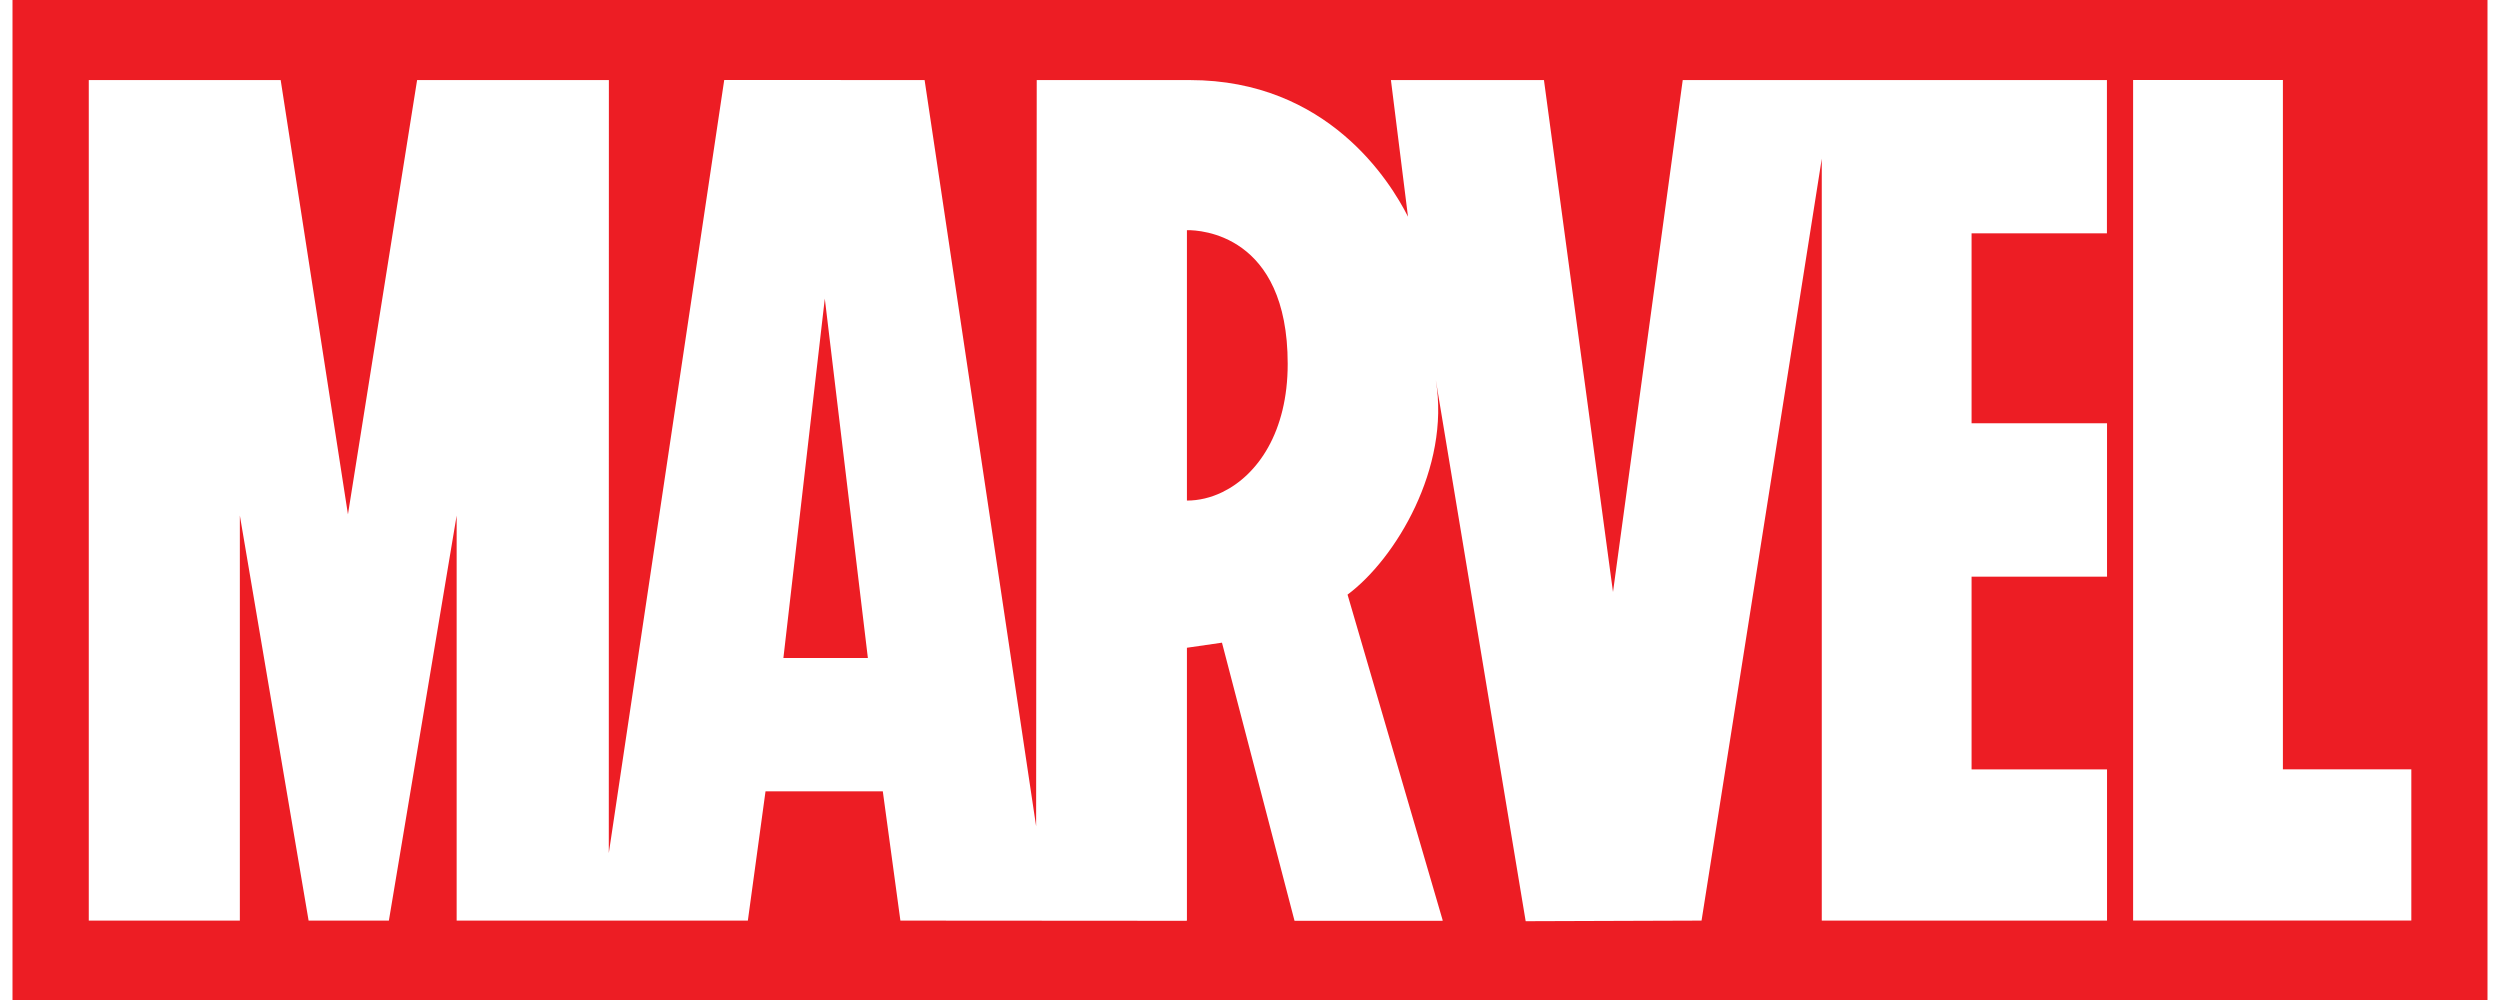
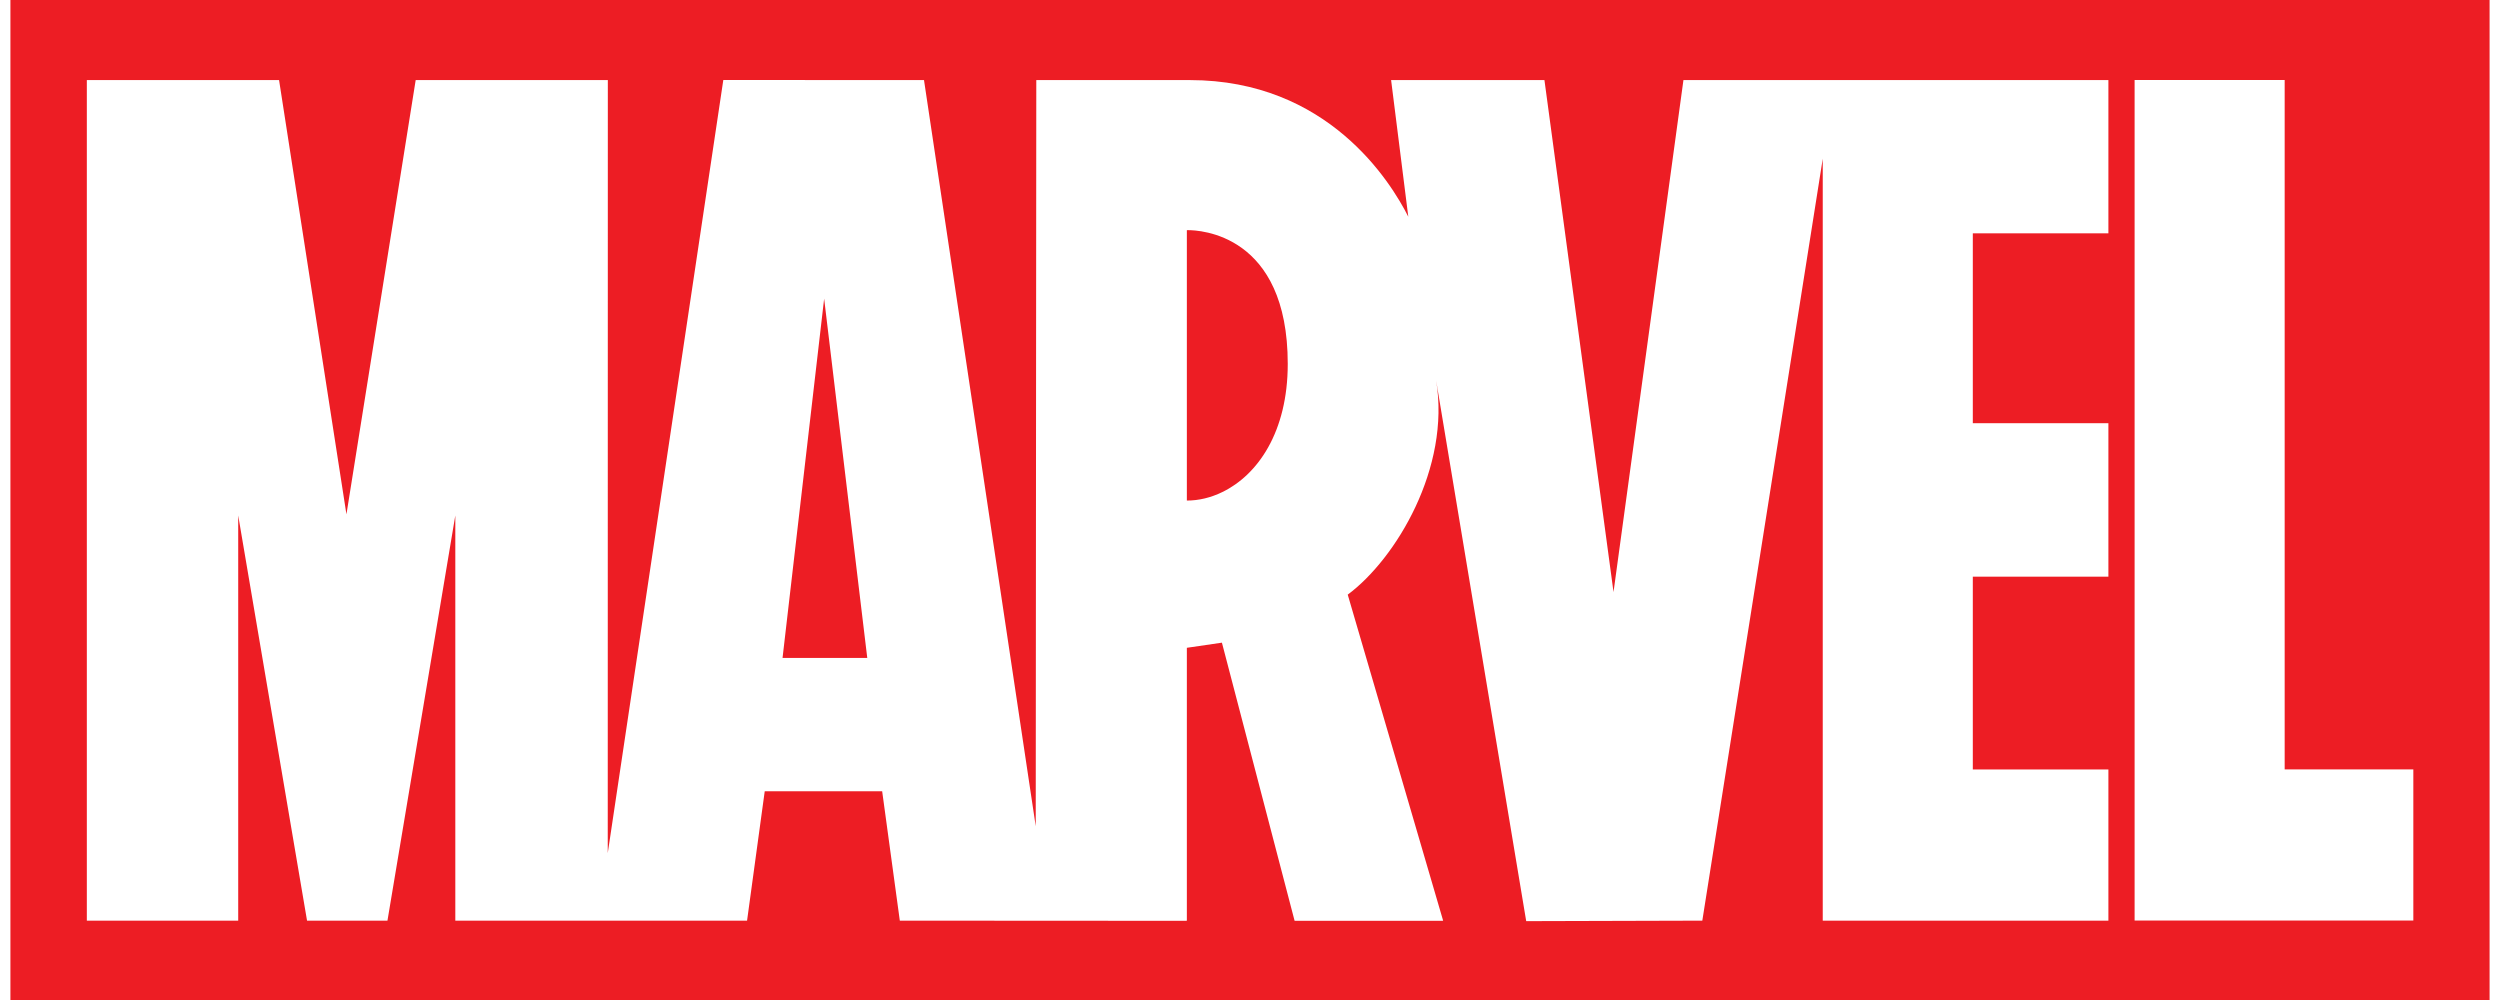
- <svg xmlns="http://www.w3.org/2000/svg" width="100px" height="40px" viewBox="0 0 99 40" version="1.1">
+ <svg xmlns="http://www.w3.org/2000/svg" width="120px" height="48px" viewBox="0 0 119 48" version="1.1">
  <g id="surface1">
-     <rect x="0" y="0" width="99" height="40" style="fill:rgb(92.941%,11.373%,14.118%);fill-opacity:1;stroke:none;" />
-     <path style=" stroke:none;fill-rule:nonzero;fill:rgb(100%,100%,100%);fill-opacity:1;" d="M 83.777 9.332 L 83.777 3.203 L 66.809 3.203 L 64.02 23.68 L 61.258 3.203 L 55.137 3.203 L 55.82 8.668 C 55.113 7.266 52.609 3.203 47.094 3.203 C 47.059 3.199 40.969 3.203 40.969 3.203 L 40.945 33.051 L 36.484 3.203 L 28.469 3.199 L 23.852 34.125 L 23.855 3.203 L 16.184 3.203 L 13.418 20.574 L 10.727 3.203 L 3.051 3.203 L 3.051 36.824 L 9.094 36.824 L 9.094 20.621 L 11.844 36.824 L 15.055 36.824 L 17.766 20.621 L 17.766 36.824 L 29.414 36.824 L 30.121 31.652 L 34.812 31.652 L 35.516 36.824 L 46.953 36.832 L 46.961 36.832 L 46.961 36.824 L 46.977 36.824 L 46.977 25.91 L 48.379 25.707 L 51.281 36.832 L 57.195 36.832 L 57.195 36.824 L 57.211 36.824 L 53.402 23.785 C 55.332 22.348 57.512 18.707 56.934 15.219 L 56.934 15.215 C 56.941 15.266 60.527 36.848 60.527 36.848 L 67.562 36.824 L 72.371 6.348 L 72.371 36.824 L 83.781 36.824 L 83.781 30.777 L 78.363 30.777 L 78.363 23.066 L 83.781 23.066 L 83.781 16.93 L 78.363 16.93 L 78.363 9.332 Z M 30.836 26.32 L 32.492 11.945 L 34.215 26.32 Z M 48.398 19.684 C 47.934 19.91 47.449 20.023 46.977 20.023 L 46.977 9.207 C 46.984 9.207 46.996 9.207 47.008 9.207 C 47.48 9.203 51.008 9.348 51.008 14.555 C 51.008 17.281 49.809 18.996 48.398 19.684 M 95.953 30.773 L 95.953 36.82 L 84.824 36.82 L 84.824 3.199 L 90.816 3.199 L 90.816 30.773 Z M 95.953 30.773 " />
+     <rect x="0" y="0" width="119" height="48" style="fill:rgb(92.941%,11.373%,14.118%);fill-opacity:1;stroke:none;" />
+     <path style=" stroke:none;fill-rule:nonzero;fill:rgb(100%,100%,100%);fill-opacity:1;" d="M 100.703 11.199 L 100.703 3.844 L 80.305 3.844 L 76.949 28.418 L 73.633 3.844 L 66.273 3.844 L 67.098 10.402 C 66.25 8.723 63.238 3.844 56.609 3.844 C 56.566 3.84 49.242 3.844 49.242 3.844 L 49.215 39.66 L 43.852 3.844 L 34.219 3.84 L 28.672 40.949 L 28.676 3.844 L 19.453 3.844 L 16.129 24.688 L 12.895 3.844 L 3.668 3.844 L 3.668 44.191 L 10.934 44.191 L 10.934 24.742 L 14.238 44.191 L 18.098 44.191 L 21.355 24.742 L 21.355 44.191 L 35.359 44.191 L 36.207 37.98 L 41.844 37.98 L 42.691 44.191 L 56.438 44.199 L 56.449 44.199 L 56.449 44.191 L 56.469 44.191 L 56.469 31.094 L 58.152 30.848 L 61.641 44.199 L 68.75 44.199 L 68.75 44.191 L 68.77 44.191 L 64.191 28.543 C 66.512 26.82 69.133 22.445 68.434 18.262 C 68.441 18.316 72.758 44.215 72.758 44.215 L 81.211 44.191 L 86.992 7.617 L 86.992 44.191 L 100.703 44.191 L 100.703 36.934 L 94.195 36.934 L 94.195 27.68 L 100.703 27.68 L 100.703 20.312 L 94.195 20.312 L 94.195 11.199 Z M 37.062 31.582 L 39.059 14.336 L 41.129 31.582 Z M 58.176 23.617 C 57.617 23.891 57.035 24.027 56.469 24.027 L 56.469 11.051 C 56.477 11.051 56.488 11.047 56.504 11.047 C 57.07 11.043 61.312 11.219 61.312 17.469 C 61.312 20.734 59.871 22.793 58.176 23.617 M 115.34 36.93 L 115.34 44.184 L 101.961 44.184 L 101.961 3.84 L 109.164 3.84 L 109.164 36.93 Z M 115.34 36.93 " />
  </g>
</svg>
